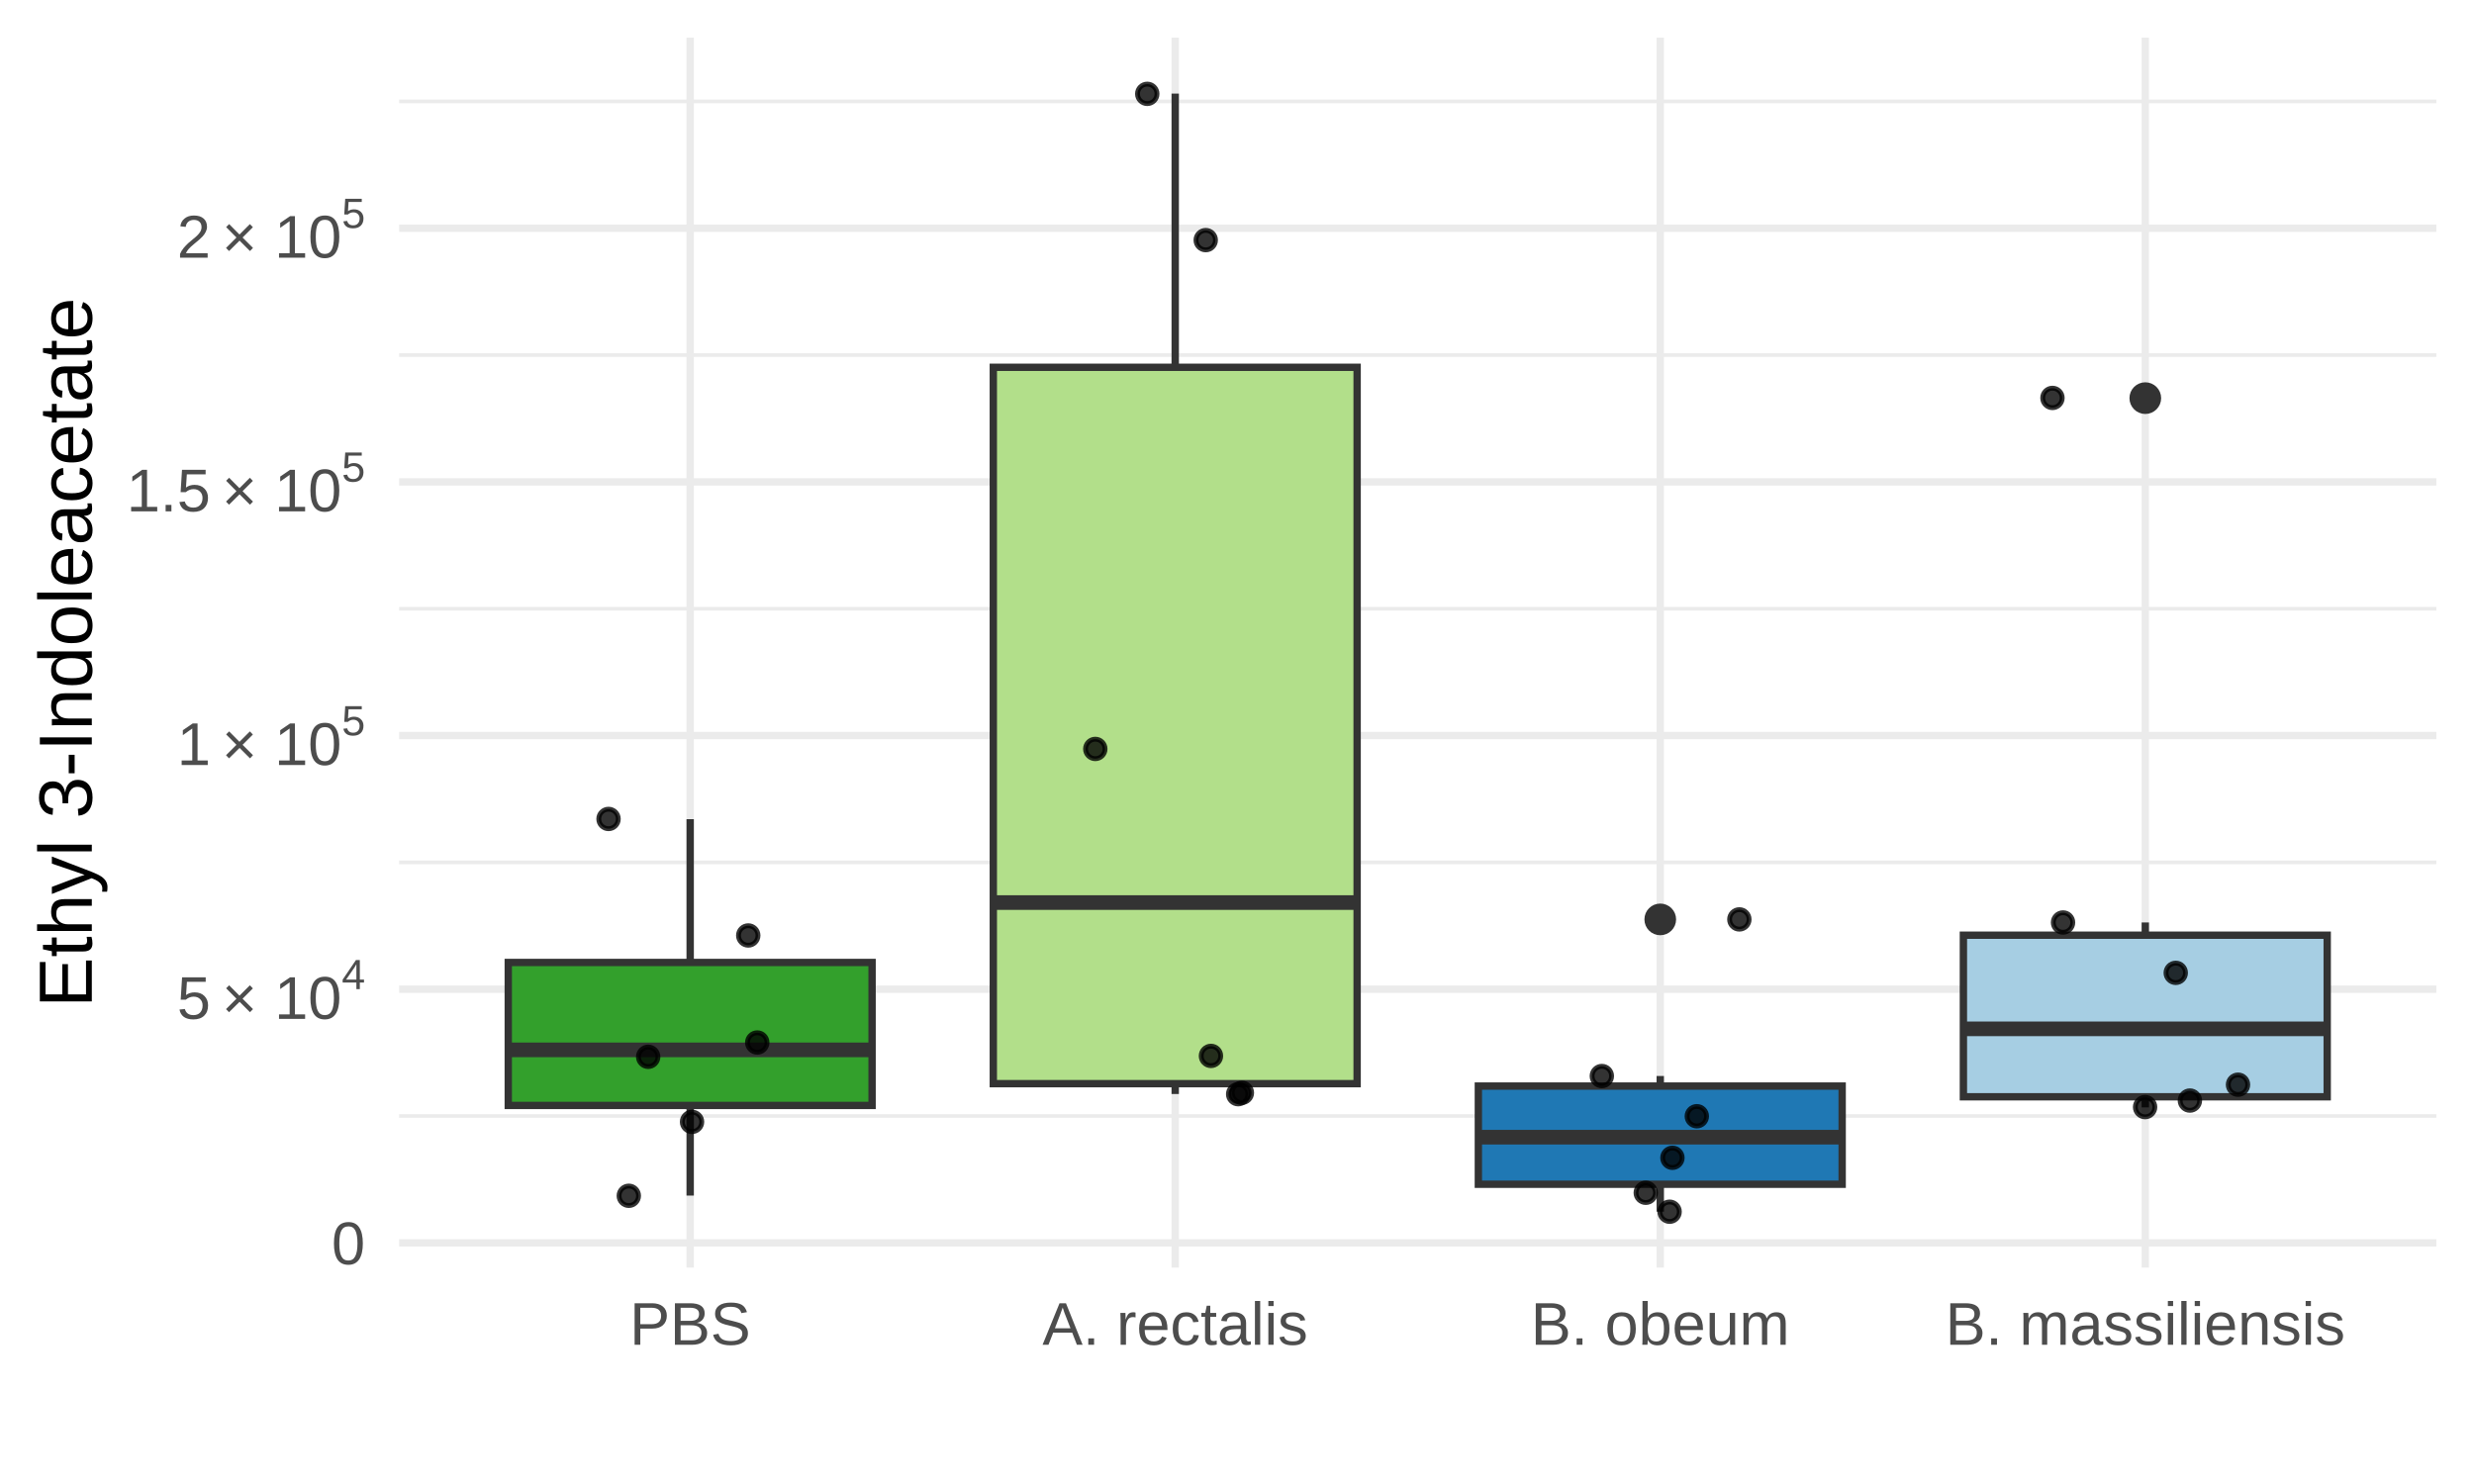
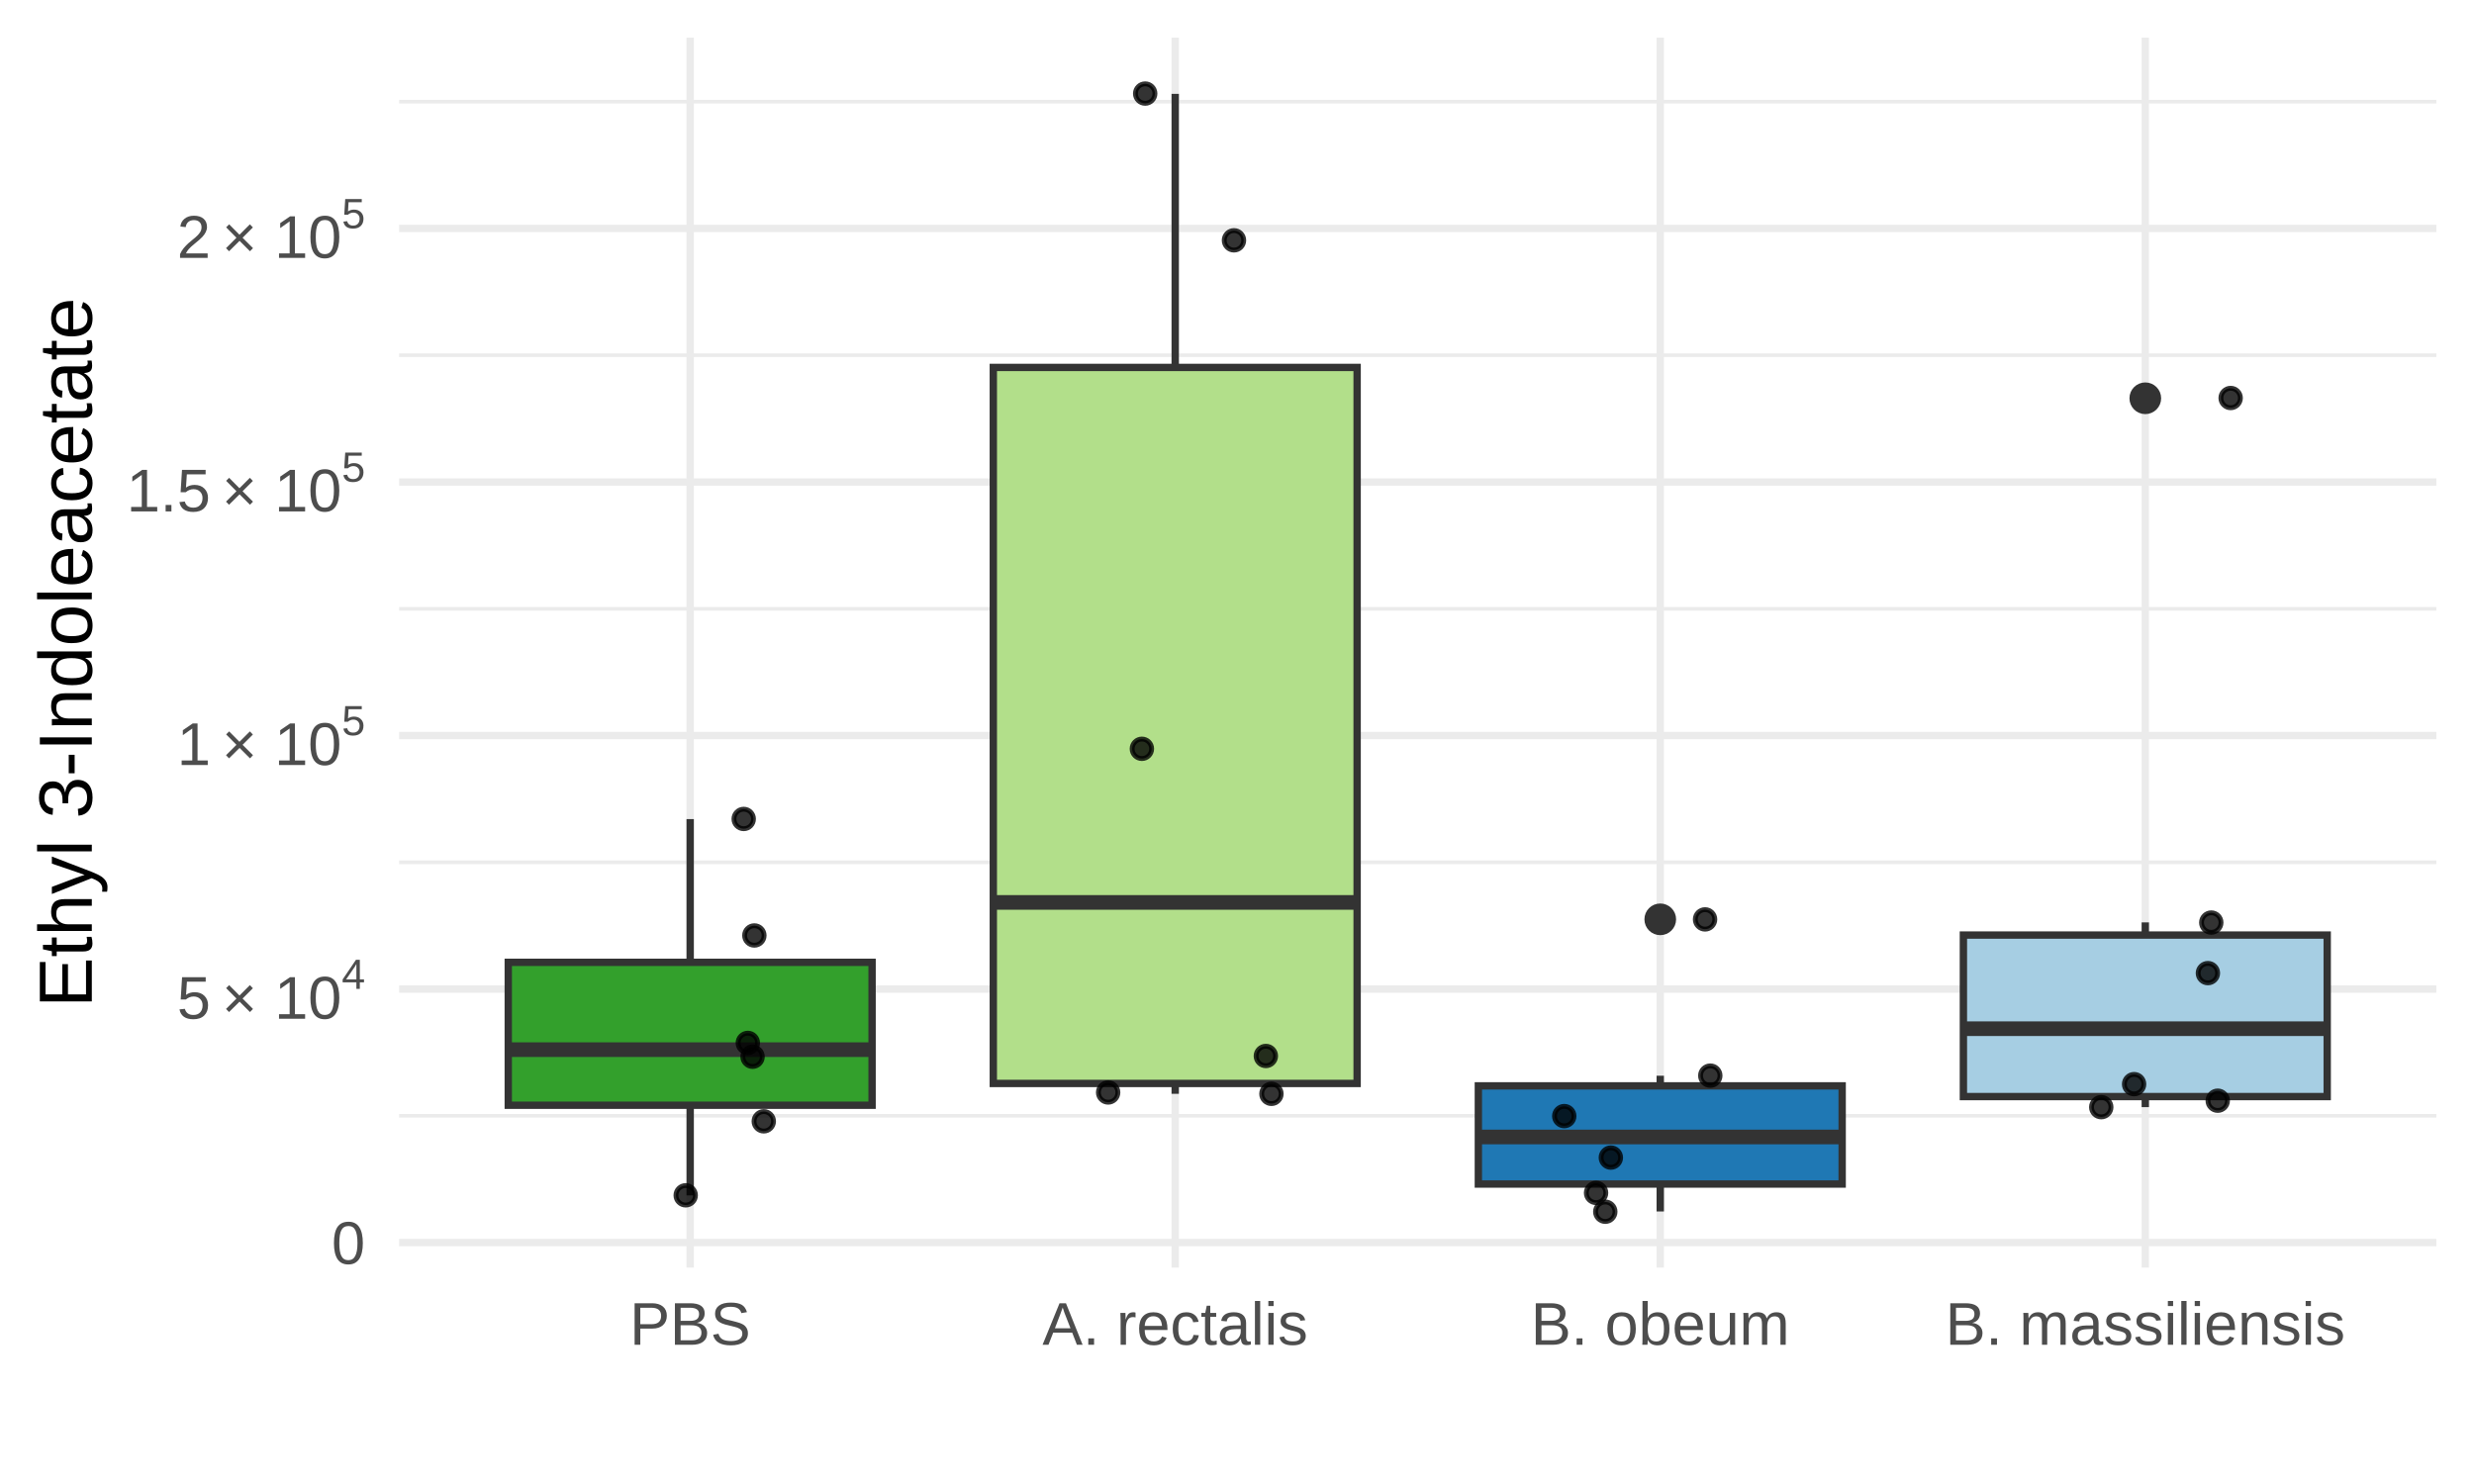
<svg xmlns="http://www.w3.org/2000/svg" class="svglite" width="360.00pt" height="216.00pt" viewBox="0 0 360.00 216.00">
  <defs>
    <style type="text/css">
    .svglite line, .svglite polyline, .svglite polygon, .svglite path, .svglite rect, .svglite circle {
      fill: none;
      stroke: #000000;
      stroke-linecap: round;
      stroke-linejoin: round;
      stroke-miterlimit: 10.00;
    }
    .svglite text {
      white-space: pre;
    }
  </style>
  </defs>
  <rect width="100%" height="100%" style="stroke: none; fill: none;" />
  <defs>
    <clipPath id="cpMC4wMHwzNjAuMDB8MC4wMHwyMTYuMDA=">
      <rect x="0.00" y="0.00" width="360.00" height="216.00" />
    </clipPath>
  </defs>
  <g clip-path="url(#cpMC4wMHwzNjAuMDB8MC4wMHwyMTYuMDA=)">
</g>
  <defs>
    <clipPath id="cpNTguMDh8MzU0LjUyfDUuNDh8MTg0LjUw">
      <rect x="58.08" y="5.48" width="296.44" height="179.02" />
    </clipPath>
  </defs>
  <g clip-path="url(#cpNTguMDh8MzU0LjUyfDUuNDh8MTg0LjUw)">
-     <polyline points="58.08,162.44 354.52,162.44 " style="stroke-width: 0.53; stroke: #EBEBEB; stroke-linecap: butt;" />
-     <polyline points="58.08,125.52 354.52,125.52 " style="stroke-width: 0.53; stroke: #EBEBEB; stroke-linecap: butt;" />
-     <polyline points="58.08,88.60 354.52,88.60 " style="stroke-width: 0.53; stroke: #EBEBEB; stroke-linecap: butt;" />
-     <polyline points="58.08,51.68 354.52,51.68 " style="stroke-width: 0.53; stroke: #EBEBEB; stroke-linecap: butt;" />
-     <polyline points="58.08,14.76 354.52,14.76 " style="stroke-width: 0.53; stroke: #EBEBEB; stroke-linecap: butt;" />
-     <polyline points="58.08,180.90 354.52,180.90 " style="stroke-width: 1.07; stroke: #EBEBEB; stroke-linecap: butt;" />
-     <polyline points="58.08,143.98 354.52,143.98 " style="stroke-width: 1.07; stroke: #EBEBEB; stroke-linecap: butt;" />
+     <polyline points="58.08,162.41 354.52,162.41 " style="stroke-width: 0.53; stroke: #EBEBEB; stroke-linecap: butt;" />
+     <polyline points="58.08,125.51 354.52,125.51 " style="stroke-width: 0.53; stroke: #EBEBEB; stroke-linecap: butt;" />
+     <polyline points="58.08,88.61 354.52,88.61 " style="stroke-width: 0.53; stroke: #EBEBEB; stroke-linecap: butt;" />
+     <polyline points="58.08,51.70 354.52,51.70 " style="stroke-width: 0.53; stroke: #EBEBEB; stroke-linecap: butt;" />
+     <polyline points="58.08,14.80 354.52,14.80 " style="stroke-width: 0.53; stroke: #EBEBEB; stroke-linecap: butt;" />
+     <polyline points="58.08,180.86 354.52,180.86 " style="stroke-width: 1.07; stroke: #EBEBEB; stroke-linecap: butt;" />
+     <polyline points="58.08,143.96 354.52,143.96 " style="stroke-width: 1.07; stroke: #EBEBEB; stroke-linecap: butt;" />
    <polyline points="58.08,107.06 354.52,107.06 " style="stroke-width: 1.07; stroke: #EBEBEB; stroke-linecap: butt;" />
-     <polyline points="58.08,70.14 354.52,70.14 " style="stroke-width: 1.07; stroke: #EBEBEB; stroke-linecap: butt;" />
-     <polyline points="58.08,33.22 354.52,33.22 " style="stroke-width: 1.07; stroke: #EBEBEB; stroke-linecap: butt;" />
+     <polyline points="58.08,70.16 354.52,70.16 " style="stroke-width: 1.07; stroke: #EBEBEB; stroke-linecap: butt;" />
+     <polyline points="58.08,33.25 354.52,33.25 " style="stroke-width: 1.07; stroke: #EBEBEB; stroke-linecap: butt;" />
    <polyline points="100.43,184.50 100.43,5.48 " style="stroke-width: 1.07; stroke: #EBEBEB; stroke-linecap: butt;" />
    <polyline points="171.01,184.50 171.01,5.48 " style="stroke-width: 1.07; stroke: #EBEBEB; stroke-linecap: butt;" />
    <polyline points="241.59,184.50 241.59,5.48 " style="stroke-width: 1.07; stroke: #EBEBEB; stroke-linecap: butt;" />
    <polyline points="312.17,184.50 312.17,5.48 " style="stroke-width: 1.07; stroke: #EBEBEB; stroke-linecap: butt;" />
-     <line x1="100.43" y1="140.09" x2="100.43" y2="119.23" style="stroke-width: 1.07; stroke: #333333; stroke-linecap: butt;" />
-     <line x1="100.43" y1="160.90" x2="100.43" y2="174.02" style="stroke-width: 1.07; stroke: #333333; stroke-linecap: butt;" />
-     <polygon points="73.96,140.09 73.96,160.90 126.90,160.90 126.90,140.09 73.96,140.09 " style="stroke-width: 1.07; stroke: #333333; stroke-linecap: butt; stroke-linejoin: miter; fill: #33A02C;" />
-     <line x1="73.96" y1="152.81" x2="126.90" y2="152.81" style="stroke-width: 2.13; stroke: #333333; stroke-linecap: butt; stroke-linejoin: miter;" />
-     <line x1="171.01" y1="53.46" x2="171.01" y2="13.62" style="stroke-width: 1.07; stroke: #333333; stroke-linecap: butt;" />
-     <line x1="171.01" y1="157.73" x2="171.01" y2="159.24" style="stroke-width: 1.07; stroke: #333333; stroke-linecap: butt;" />
-     <polygon points="144.54,53.46 144.54,157.73 197.48,157.73 197.48,53.46 144.54,53.46 " style="stroke-width: 1.07; stroke: #333333; stroke-linecap: butt; stroke-linejoin: miter; fill: #B2DF8A;" />
-     <line x1="144.54" y1="131.37" x2="197.48" y2="131.37" style="stroke-width: 2.13; stroke: #333333; stroke-linecap: butt; stroke-linejoin: miter;" />
-     <circle cx="241.59" cy="133.82" r="1.95" style="stroke-width: 0.71; stroke: #333333; fill: #333333;" />
-     <line x1="241.59" y1="158.08" x2="241.59" y2="156.61" style="stroke-width: 1.07; stroke: #333333; stroke-linecap: butt;" />
-     <line x1="241.59" y1="172.37" x2="241.59" y2="176.36" style="stroke-width: 1.07; stroke: #333333; stroke-linecap: butt;" />
-     <polygon points="215.12,158.08 215.12,172.37 268.06,172.37 268.06,158.08 215.12,158.08 " style="stroke-width: 1.07; stroke: #333333; stroke-linecap: butt; stroke-linejoin: miter; fill: #1F78B4;" />
-     <line x1="215.12" y1="165.52" x2="268.06" y2="165.52" style="stroke-width: 2.13; stroke: #333333; stroke-linecap: butt; stroke-linejoin: miter;" />
-     <circle cx="312.17" cy="57.95" r="1.95" style="stroke-width: 0.71; stroke: #333333; fill: #333333;" />
-     <line x1="312.17" y1="136.12" x2="312.17" y2="134.27" style="stroke-width: 1.07; stroke: #333333; stroke-linecap: butt;" />
-     <line x1="312.17" y1="159.64" x2="312.17" y2="161.18" style="stroke-width: 1.07; stroke: #333333; stroke-linecap: butt;" />
-     <polygon points="285.70,136.12 285.70,159.64 338.64,159.64 338.64,136.12 285.70,136.12 " style="stroke-width: 1.07; stroke: #333333; stroke-linecap: butt; stroke-linejoin: miter; fill: #A6CEE3;" />
-     <line x1="285.70" y1="149.75" x2="338.64" y2="149.75" style="stroke-width: 2.13; stroke: #333333; stroke-linecap: butt; stroke-linejoin: miter;" />
-     <circle cx="242.95" cy="176.37" r="1.42" style="stroke-width: 0.71; stroke: #000000; stroke-opacity: 0.80; fill: #000000; fill-opacity: 0.80;" />
-     <circle cx="246.91" cy="162.47" r="1.42" style="stroke-width: 0.71; stroke: #000000; stroke-opacity: 0.80; fill: #000000; fill-opacity: 0.80;" />
-     <circle cx="325.66" cy="157.88" r="1.42" style="stroke-width: 0.71; stroke: #000000; stroke-opacity: 0.80; fill: #000000; fill-opacity: 0.80;" />
-     <circle cx="175.45" cy="34.95" r="1.42" style="stroke-width: 0.71; stroke: #000000; stroke-opacity: 0.80; fill: #000000; fill-opacity: 0.80;" />
-     <circle cx="159.38" cy="109.01" r="1.42" style="stroke-width: 0.71; stroke: #000000; stroke-opacity: 0.80; fill: #000000; fill-opacity: 0.80;" />
-     <circle cx="100.70" cy="163.29" r="1.42" style="stroke-width: 0.71; stroke: #000000; stroke-opacity: 0.80; fill: #000000; fill-opacity: 0.80;" />
-     <circle cx="91.50" cy="174.05" r="1.42" style="stroke-width: 0.71; stroke: #000000; stroke-opacity: 0.80; fill: #000000; fill-opacity: 0.80;" />
-     <circle cx="318.66" cy="160.19" r="1.42" style="stroke-width: 0.71; stroke: #000000; stroke-opacity: 0.80; fill: #000000; fill-opacity: 0.80;" />
-     <circle cx="239.48" cy="173.61" r="1.42" style="stroke-width: 0.71; stroke: #000000; stroke-opacity: 0.80; fill: #000000; fill-opacity: 0.80;" />
-     <circle cx="253.10" cy="133.82" r="1.42" style="stroke-width: 0.71; stroke: #000000; stroke-opacity: 0.80; fill: #000000; fill-opacity: 0.80;" />
-     <circle cx="298.66" cy="57.92" r="1.42" style="stroke-width: 0.71; stroke: #000000; stroke-opacity: 0.80; fill: #000000; fill-opacity: 0.80;" />
-     <circle cx="180.17" cy="159.26" r="1.42" style="stroke-width: 0.71; stroke: #000000; stroke-opacity: 0.80; fill: #000000; fill-opacity: 0.80;" />
-     <circle cx="166.94" cy="13.66" r="1.42" style="stroke-width: 0.71; stroke: #000000; stroke-opacity: 0.80; fill: #000000; fill-opacity: 0.80;" />
-     <circle cx="88.55" cy="119.20" r="1.42" style="stroke-width: 0.71; stroke: #000000; stroke-opacity: 0.80; fill: #000000; fill-opacity: 0.80;" />
-     <circle cx="94.32" cy="153.82" r="1.42" style="stroke-width: 0.71; stroke: #000000; stroke-opacity: 0.80; fill: #000000; fill-opacity: 0.80;" />
-     <circle cx="300.20" cy="134.27" r="1.42" style="stroke-width: 0.71; stroke: #000000; stroke-opacity: 0.80; fill: #000000; fill-opacity: 0.80;" />
-     <circle cx="243.36" cy="168.52" r="1.42" style="stroke-width: 0.71; stroke: #000000; stroke-opacity: 0.80; fill: #000000; fill-opacity: 0.80;" />
-     <circle cx="233.09" cy="156.62" r="1.42" style="stroke-width: 0.71; stroke: #000000; stroke-opacity: 0.80; fill: #000000; fill-opacity: 0.80;" />
-     <circle cx="316.60" cy="141.60" r="1.42" style="stroke-width: 0.71; stroke: #000000; stroke-opacity: 0.80; fill: #000000; fill-opacity: 0.80;" />
-     <circle cx="180.71" cy="159.06" r="1.42" style="stroke-width: 0.71; stroke: #000000; stroke-opacity: 0.80; fill: #000000; fill-opacity: 0.80;" />
-     <circle cx="176.21" cy="153.69" r="1.42" style="stroke-width: 0.71; stroke: #000000; stroke-opacity: 0.80; fill: #000000; fill-opacity: 0.80;" />
-     <circle cx="108.88" cy="136.16" r="1.42" style="stroke-width: 0.71; stroke: #000000; stroke-opacity: 0.80; fill: #000000; fill-opacity: 0.80;" />
-     <circle cx="110.19" cy="151.74" r="1.42" style="stroke-width: 0.71; stroke: #000000; stroke-opacity: 0.80; fill: #000000; fill-opacity: 0.80;" />
-     <circle cx="312.14" cy="161.14" r="1.42" style="stroke-width: 0.71; stroke: #000000; stroke-opacity: 0.80; fill: #000000; fill-opacity: 0.80;" />
+     <line x1="100.43" y1="140.07" x2="100.43" y2="119.22" style="stroke-width: 1.07; stroke: #333333; stroke-linecap: butt;" />
+     <line x1="100.43" y1="160.87" x2="100.43" y2="173.99" style="stroke-width: 1.07; stroke: #333333; stroke-linecap: butt;" />
+     <polygon points="73.96,140.07 73.96,160.87 126.90,160.87 126.90,140.07 73.96,140.07 " style="stroke-width: 1.07; stroke: #333333; stroke-linecap: butt; stroke-linejoin: miter; fill: #33A02C;" />
+     <line x1="73.96" y1="152.78" x2="126.90" y2="152.78" style="stroke-width: 2.13; stroke: #333333; stroke-linecap: butt; stroke-linejoin: miter;" />
+     <line x1="171.01" y1="53.48" x2="171.01" y2="13.66" style="stroke-width: 1.07; stroke: #333333; stroke-linecap: butt;" />
+     <line x1="171.01" y1="157.70" x2="171.01" y2="159.21" style="stroke-width: 1.07; stroke: #333333; stroke-linecap: butt;" />
+     <polygon points="144.54,53.48 144.54,157.70 197.48,157.70 197.48,53.48 144.54,53.48 " style="stroke-width: 1.07; stroke: #333333; stroke-linecap: butt; stroke-linejoin: miter; fill: #B2DF8A;" />
+     <line x1="144.54" y1="131.35" x2="197.48" y2="131.35" style="stroke-width: 2.13; stroke: #333333; stroke-linecap: butt; stroke-linejoin: miter;" />
+     <circle cx="241.59" cy="133.81" r="1.95" style="stroke-width: 0.71; stroke: #333333; fill: #333333;" />
+     <line x1="241.59" y1="158.05" x2="241.59" y2="156.58" style="stroke-width: 1.07; stroke: #333333; stroke-linecap: butt;" />
+     <line x1="241.59" y1="172.34" x2="241.59" y2="176.33" style="stroke-width: 1.07; stroke: #333333; stroke-linecap: butt;" />
+     <polygon points="215.12,158.05 215.12,172.34 268.06,172.34 268.06,158.05 215.12,158.05 " style="stroke-width: 1.07; stroke: #333333; stroke-linecap: butt; stroke-linejoin: miter; fill: #1F78B4;" />
+     <line x1="215.12" y1="165.49" x2="268.06" y2="165.49" style="stroke-width: 2.13; stroke: #333333; stroke-linecap: butt; stroke-linejoin: miter;" />
+     <circle cx="312.17" cy="57.97" r="1.95" style="stroke-width: 0.71; stroke: #333333; fill: #333333;" />
+     <line x1="312.17" y1="136.10" x2="312.17" y2="134.26" style="stroke-width: 1.07; stroke: #333333; stroke-linecap: butt;" />
+     <line x1="312.17" y1="159.61" x2="312.17" y2="161.15" style="stroke-width: 1.07; stroke: #333333; stroke-linecap: butt;" />
+     <polygon points="285.70,136.10 285.70,159.61 338.64,159.61 338.64,136.10 285.70,136.10 " style="stroke-width: 1.07; stroke: #333333; stroke-linecap: butt; stroke-linejoin: miter; fill: #A6CEE3;" />
+     <line x1="285.70" y1="149.73" x2="338.64" y2="149.73" style="stroke-width: 2.13; stroke: #333333; stroke-linecap: butt; stroke-linejoin: miter;" />
+     <circle cx="233.59" cy="176.37" r="1.42" style="stroke-width: 0.71; stroke: #000000; stroke-opacity: 0.80; fill: #000000; fill-opacity: 0.80;" />
+     <circle cx="227.62" cy="162.45" r="1.42" style="stroke-width: 0.71; stroke: #000000; stroke-opacity: 0.80; fill: #000000; fill-opacity: 0.80;" />
+     <circle cx="310.54" cy="157.80" r="1.42" style="stroke-width: 0.71; stroke: #000000; stroke-opacity: 0.80; fill: #000000; fill-opacity: 0.80;" />
+     <circle cx="179.56" cy="34.98" r="1.42" style="stroke-width: 0.71; stroke: #000000; stroke-opacity: 0.80; fill: #000000; fill-opacity: 0.80;" />
+     <circle cx="166.16" cy="108.99" r="1.42" style="stroke-width: 0.71; stroke: #000000; stroke-opacity: 0.80; fill: #000000; fill-opacity: 0.80;" />
+     <circle cx="111.14" cy="163.21" r="1.42" style="stroke-width: 0.71; stroke: #000000; stroke-opacity: 0.80; fill: #000000; fill-opacity: 0.80;" />
+     <circle cx="99.78" cy="173.98" r="1.42" style="stroke-width: 0.71; stroke: #000000; stroke-opacity: 0.80; fill: #000000; fill-opacity: 0.80;" />
+     <circle cx="322.71" cy="160.21" r="1.42" style="stroke-width: 0.71; stroke: #000000; stroke-opacity: 0.80; fill: #000000; fill-opacity: 0.80;" />
+     <circle cx="232.25" cy="173.63" r="1.42" style="stroke-width: 0.71; stroke: #000000; stroke-opacity: 0.80; fill: #000000; fill-opacity: 0.80;" />
+     <circle cx="248.11" cy="133.82" r="1.42" style="stroke-width: 0.71; stroke: #000000; stroke-opacity: 0.80; fill: #000000; fill-opacity: 0.80;" />
+     <circle cx="324.59" cy="57.93" r="1.42" style="stroke-width: 0.71; stroke: #000000; stroke-opacity: 0.80; fill: #000000; fill-opacity: 0.80;" />
+     <circle cx="185.01" cy="159.21" r="1.42" style="stroke-width: 0.71; stroke: #000000; stroke-opacity: 0.80; fill: #000000; fill-opacity: 0.80;" />
+     <circle cx="166.64" cy="13.62" r="1.42" style="stroke-width: 0.71; stroke: #000000; stroke-opacity: 0.80; fill: #000000; fill-opacity: 0.80;" />
+     <circle cx="108.22" cy="119.20" r="1.42" style="stroke-width: 0.71; stroke: #000000; stroke-opacity: 0.80; fill: #000000; fill-opacity: 0.80;" />
+     <circle cx="109.51" cy="153.81" r="1.42" style="stroke-width: 0.71; stroke: #000000; stroke-opacity: 0.80; fill: #000000; fill-opacity: 0.80;" />
+     <circle cx="321.77" cy="134.28" r="1.42" style="stroke-width: 0.71; stroke: #000000; stroke-opacity: 0.80; fill: #000000; fill-opacity: 0.80;" />
+     <circle cx="234.40" cy="168.49" r="1.42" style="stroke-width: 0.71; stroke: #000000; stroke-opacity: 0.80; fill: #000000; fill-opacity: 0.80;" />
+     <circle cx="248.87" cy="156.56" r="1.42" style="stroke-width: 0.71; stroke: #000000; stroke-opacity: 0.80; fill: #000000; fill-opacity: 0.80;" />
+     <circle cx="321.28" cy="141.64" r="1.42" style="stroke-width: 0.71; stroke: #000000; stroke-opacity: 0.80; fill: #000000; fill-opacity: 0.80;" />
+     <circle cx="161.25" cy="159.01" r="1.42" style="stroke-width: 0.71; stroke: #000000; stroke-opacity: 0.80; fill: #000000; fill-opacity: 0.80;" />
+     <circle cx="184.20" cy="153.70" r="1.42" style="stroke-width: 0.71; stroke: #000000; stroke-opacity: 0.80; fill: #000000; fill-opacity: 0.80;" />
+     <circle cx="109.77" cy="136.16" r="1.42" style="stroke-width: 0.71; stroke: #000000; stroke-opacity: 0.80; fill: #000000; fill-opacity: 0.80;" />
+     <circle cx="108.82" cy="151.80" r="1.42" style="stroke-width: 0.71; stroke: #000000; stroke-opacity: 0.80; fill: #000000; fill-opacity: 0.80;" />
+     <circle cx="305.76" cy="161.15" r="1.42" style="stroke-width: 0.71; stroke: #000000; stroke-opacity: 0.80; fill: #000000; fill-opacity: 0.80;" />
  </g>
  <g clip-path="url(#cpMC4wMHwzNjAuMDB8MC4wMHwyMTYuMDA=)">
-     <text x="48.25" y="184.02" style="font-size: 8.80px;fill: #4D4D4D; font-family: &quot;Arial&quot;;" textLength="4.90px" lengthAdjust="spacingAndGlyphs">0</text>
-     <text x="25.76" y="148.30" style="font-size: 8.80px;fill: #4D4D4D; font-family: &quot;Arial&quot;;" textLength="4.90px" lengthAdjust="spacingAndGlyphs">5</text>
-     <text x="32.28" y="148.30" style="font-size: 8.80px;fill: #4D4D4D; font-family: &quot;Arial&quot;;" textLength="6.02px" lengthAdjust="spacingAndGlyphs">×</text>
-     <text x="39.93" y="148.30" style="font-size: 8.80px;fill: #4D4D4D; font-family: &quot;Arial&quot;;" textLength="9.79px" lengthAdjust="spacingAndGlyphs">10</text>
-     <text x="49.72" y="143.97" style="font-size: 6.16px;fill: #4D4D4D; font-family: &quot;Arial&quot;;" textLength="3.43px" lengthAdjust="spacingAndGlyphs">4</text>
+     <text x="48.25" y="183.97" style="font-size: 8.80px;fill: #4D4D4D; font-family: &quot;Arial&quot;;" textLength="4.90px" lengthAdjust="spacingAndGlyphs">0</text>
+     <text x="25.76" y="148.28" style="font-size: 8.80px;fill: #4D4D4D; font-family: &quot;Arial&quot;;" textLength="4.90px" lengthAdjust="spacingAndGlyphs">5</text>
+     <text x="32.28" y="148.28" style="font-size: 8.80px;fill: #4D4D4D; font-family: &quot;Arial&quot;;" textLength="6.02px" lengthAdjust="spacingAndGlyphs">×</text>
+     <text x="39.93" y="148.28" style="font-size: 8.80px;fill: #4D4D4D; font-family: &quot;Arial&quot;;" textLength="9.79px" lengthAdjust="spacingAndGlyphs">10</text>
+     <text x="49.72" y="143.94" style="font-size: 6.16px;fill: #4D4D4D; font-family: &quot;Arial&quot;;" textLength="3.43px" lengthAdjust="spacingAndGlyphs">4</text>
    <text x="25.76" y="111.35" style="font-size: 8.80px;fill: #4D4D4D; font-family: &quot;Arial&quot;;" textLength="4.90px" lengthAdjust="spacingAndGlyphs">1</text>
    <text x="32.28" y="111.35" style="font-size: 8.80px;fill: #4D4D4D; font-family: &quot;Arial&quot;;" textLength="6.02px" lengthAdjust="spacingAndGlyphs">×</text>
    <text x="39.93" y="111.35" style="font-size: 8.80px;fill: #4D4D4D; font-family: &quot;Arial&quot;;" textLength="9.79px" lengthAdjust="spacingAndGlyphs">10</text>
-     <text x="49.72" y="107.02" style="font-size: 6.16px;fill: #4D4D4D; font-family: &quot;Arial&quot;;" textLength="3.43px" lengthAdjust="spacingAndGlyphs">5</text>
-     <text x="18.41" y="74.43" style="font-size: 8.80px;fill: #4D4D4D; font-family: &quot;Arial&quot;;" textLength="12.24px" lengthAdjust="spacingAndGlyphs">1.5</text>
-     <text x="32.28" y="74.43" style="font-size: 8.80px;fill: #4D4D4D; font-family: &quot;Arial&quot;;" textLength="6.02px" lengthAdjust="spacingAndGlyphs">×</text>
-     <text x="39.93" y="74.43" style="font-size: 8.80px;fill: #4D4D4D; font-family: &quot;Arial&quot;;" textLength="9.79px" lengthAdjust="spacingAndGlyphs">10</text>
-     <text x="49.72" y="70.10" style="font-size: 6.16px;fill: #4D4D4D; font-family: &quot;Arial&quot;;" textLength="3.43px" lengthAdjust="spacingAndGlyphs">5</text>
-     <text x="25.76" y="37.51" style="font-size: 8.80px;fill: #4D4D4D; font-family: &quot;Arial&quot;;" textLength="4.90px" lengthAdjust="spacingAndGlyphs">2</text>
-     <text x="32.28" y="37.51" style="font-size: 8.80px;fill: #4D4D4D; font-family: &quot;Arial&quot;;" textLength="6.02px" lengthAdjust="spacingAndGlyphs">×</text>
-     <text x="39.93" y="37.51" style="font-size: 8.80px;fill: #4D4D4D; font-family: &quot;Arial&quot;;" textLength="9.79px" lengthAdjust="spacingAndGlyphs">10</text>
-     <text x="49.72" y="33.17" style="font-size: 6.16px;fill: #4D4D4D; font-family: &quot;Arial&quot;;" textLength="3.43px" lengthAdjust="spacingAndGlyphs">5</text>
+     <text x="49.72" y="107.01" style="font-size: 6.16px;fill: #4D4D4D; font-family: &quot;Arial&quot;;" textLength="3.43px" lengthAdjust="spacingAndGlyphs">5</text>
+     <text x="18.41" y="74.44" style="font-size: 8.80px;fill: #4D4D4D; font-family: &quot;Arial&quot;;" textLength="12.24px" lengthAdjust="spacingAndGlyphs">1.5</text>
+     <text x="32.28" y="74.44" style="font-size: 8.80px;fill: #4D4D4D; font-family: &quot;Arial&quot;;" textLength="6.02px" lengthAdjust="spacingAndGlyphs">×</text>
+     <text x="39.93" y="74.44" style="font-size: 8.80px;fill: #4D4D4D; font-family: &quot;Arial&quot;;" textLength="9.79px" lengthAdjust="spacingAndGlyphs">10</text>
+     <text x="49.72" y="70.11" style="font-size: 6.16px;fill: #4D4D4D; font-family: &quot;Arial&quot;;" textLength="3.43px" lengthAdjust="spacingAndGlyphs">5</text>
+     <text x="25.76" y="37.54" style="font-size: 8.80px;fill: #4D4D4D; font-family: &quot;Arial&quot;;" textLength="4.90px" lengthAdjust="spacingAndGlyphs">2</text>
+     <text x="32.28" y="37.54" style="font-size: 8.80px;fill: #4D4D4D; font-family: &quot;Arial&quot;;" textLength="6.02px" lengthAdjust="spacingAndGlyphs">×</text>
+     <text x="39.93" y="37.54" style="font-size: 8.80px;fill: #4D4D4D; font-family: &quot;Arial&quot;;" textLength="9.79px" lengthAdjust="spacingAndGlyphs">10</text>
+     <text x="49.72" y="33.21" style="font-size: 6.16px;fill: #4D4D4D; font-family: &quot;Arial&quot;;" textLength="3.43px" lengthAdjust="spacingAndGlyphs">5</text>
    <text x="100.43" y="195.74" text-anchor="middle" style="font-size: 8.80px;fill: #4D4D4D; font-family: &quot;Arial&quot;;" textLength="17.60px" lengthAdjust="spacingAndGlyphs">PBS</text>
    <text x="171.01" y="195.74" text-anchor="middle" style="font-size: 8.80px;fill: #4D4D4D; font-family: &quot;Arial&quot;;" textLength="38.64px" lengthAdjust="spacingAndGlyphs">A. rectalis</text>
    <text x="241.59" y="195.74" text-anchor="middle" style="font-size: 8.80px;fill: #4D4D4D; font-family: &quot;Arial&quot;;" textLength="37.68px" lengthAdjust="spacingAndGlyphs">B. obeum</text>
    <text x="312.17" y="195.74" text-anchor="middle" style="font-size: 8.80px;fill: #4D4D4D; font-family: &quot;Arial&quot;;" textLength="58.18px" lengthAdjust="spacingAndGlyphs">B. massiliensis</text>
    <text transform="translate(13.36,94.99) rotate(-90)" text-anchor="middle" style="font-size: 11.00px; font-family: &quot;Arial&quot;;" textLength="103.38px" lengthAdjust="spacingAndGlyphs">Ethyl 3-Indoleacetate</text>
  </g>
</svg>
